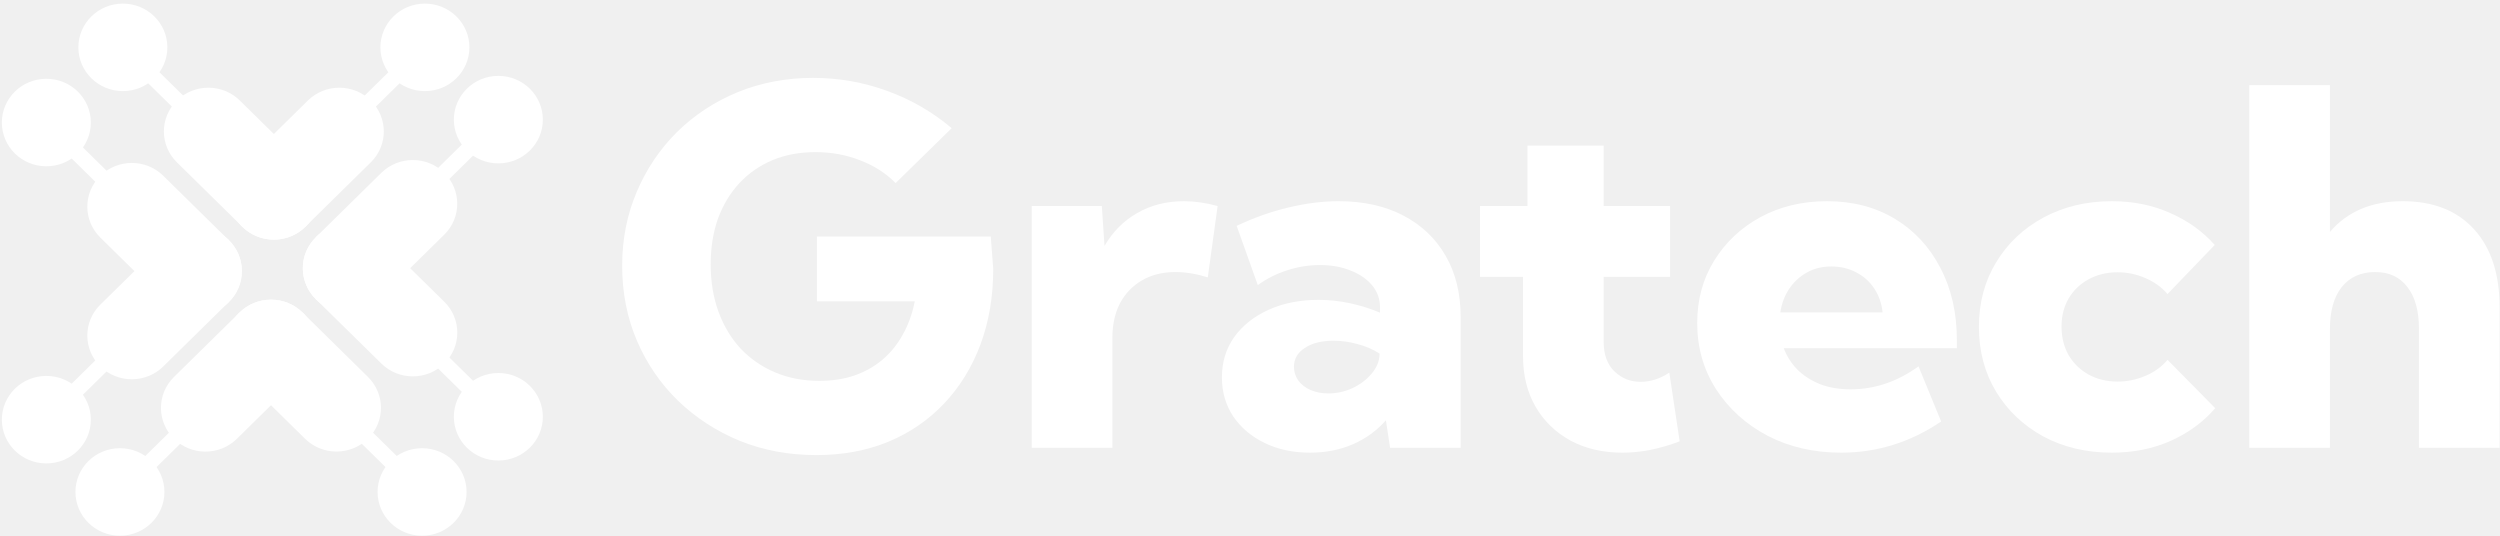
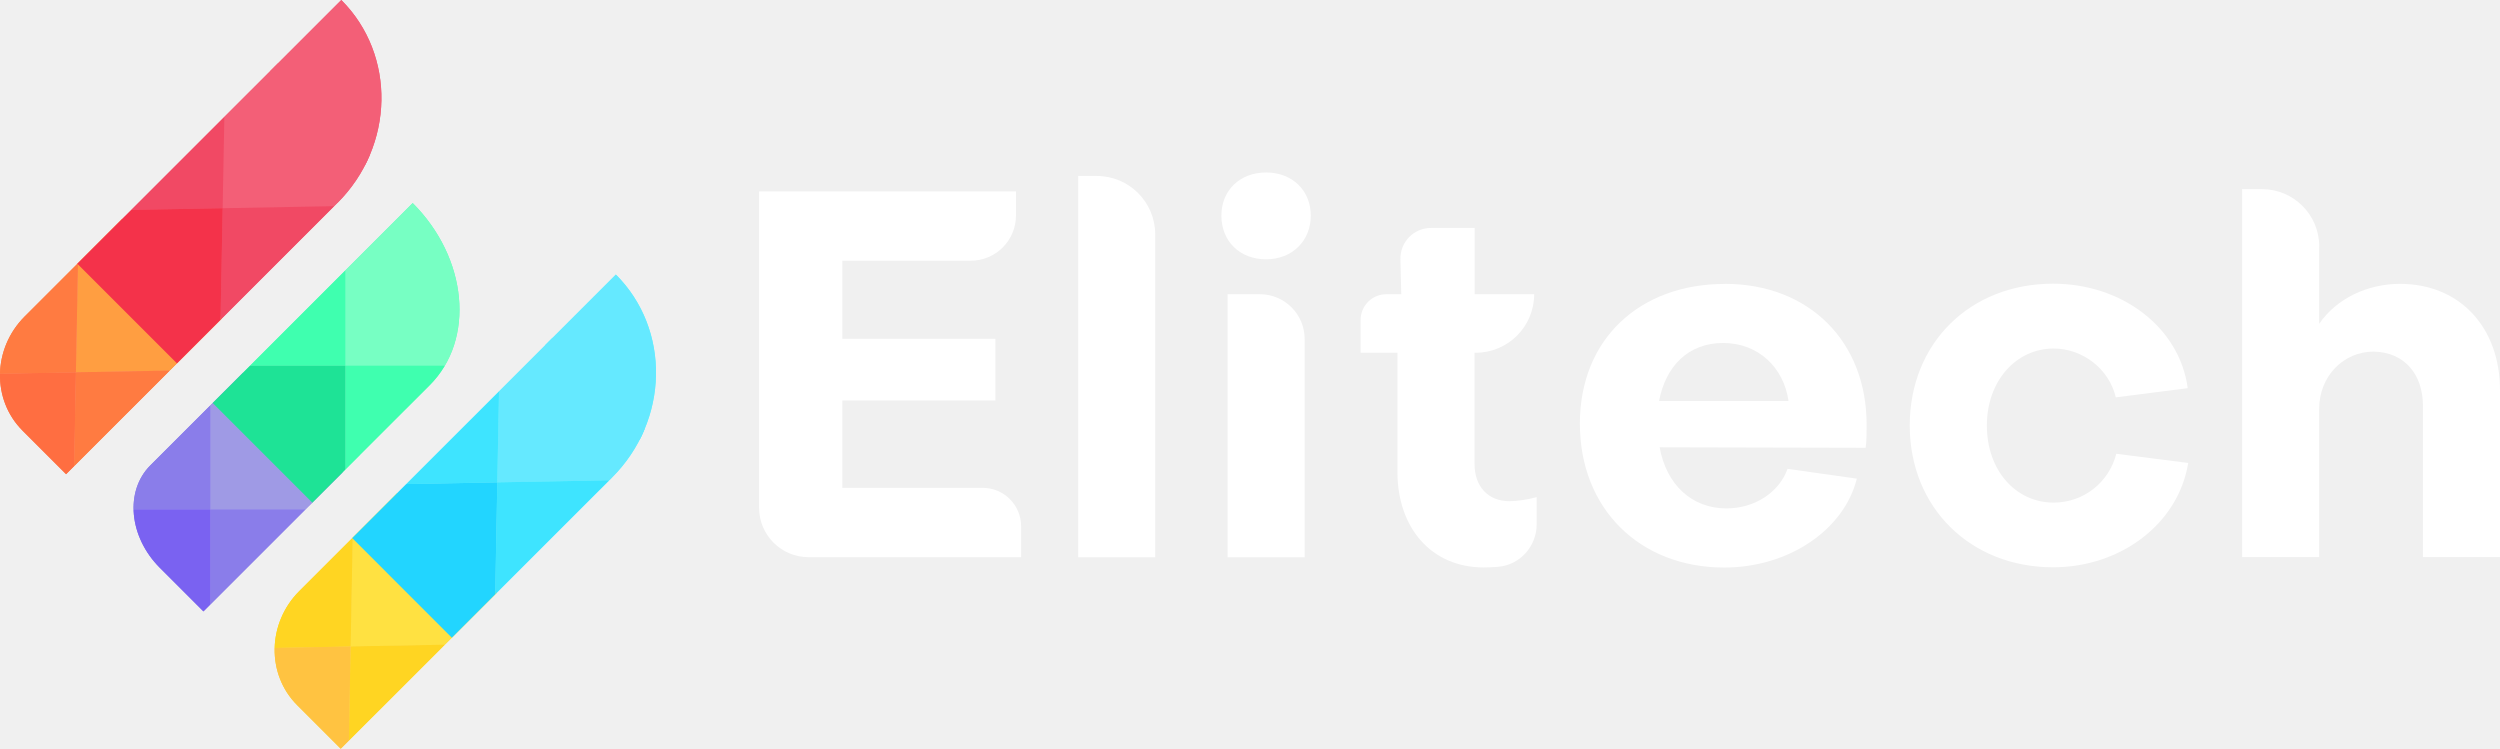
- <svg xmlns="http://www.w3.org/2000/svg" width="196" height="42" viewBox="0 0 196 42" fill="none">
-   <g clip-path="url(#clip0_526_8)">
-     <path d="M176.344 35.11V6.674H182.667V18.181C184.042 16.576 185.944 15.774 188.374 15.774C190.764 15.774 192.627 16.507 193.964 17.973C195.301 19.439 195.969 21.48 195.969 24.096V35.11H189.646V25.783C189.646 24.368 189.344 23.275 188.74 22.504C188.149 21.72 187.307 21.328 186.214 21.328C185.096 21.328 184.222 21.72 183.593 22.504C182.976 23.287 182.667 24.38 182.667 25.783V35.11H176.344Z" fill="white" />
-     <path d="M173.673 32.002C172.735 33.088 171.571 33.941 170.183 34.561C168.795 35.18 167.259 35.489 165.576 35.489C163.571 35.489 161.778 35.066 160.197 34.219C158.629 33.36 157.396 32.191 156.496 30.712C155.596 29.221 155.147 27.527 155.147 25.632C155.147 23.736 155.596 22.049 156.496 20.57C157.396 19.079 158.629 17.91 160.197 17.063C161.778 16.204 163.571 15.774 165.576 15.774C167.247 15.774 168.769 16.084 170.145 16.703C171.533 17.309 172.696 18.144 173.634 19.205L169.933 23.053C169.483 22.523 168.905 22.106 168.198 21.802C167.504 21.499 166.778 21.347 166.019 21.347C165.171 21.347 164.413 21.531 163.745 21.897C163.089 22.251 162.569 22.75 162.183 23.395C161.81 24.039 161.624 24.772 161.624 25.594C161.624 26.441 161.81 27.192 162.183 27.85C162.569 28.494 163.089 29 163.745 29.366C164.413 29.733 165.171 29.916 166.019 29.916C166.778 29.916 167.51 29.765 168.217 29.461C168.924 29.158 169.496 28.741 169.933 28.21L173.673 32.002Z" fill="white" />
-     <path d="M152.185 33.044C149.781 34.674 147.166 35.489 144.339 35.489C142.205 35.489 140.284 35.047 138.575 34.162C136.878 33.265 135.535 32.052 134.545 30.523C133.556 28.981 133.061 27.249 133.061 25.328C133.061 23.496 133.504 21.866 134.391 20.437C135.278 18.997 136.486 17.859 138.016 17.025C139.558 16.191 141.299 15.774 143.24 15.774C145.258 15.774 147.031 16.235 148.56 17.158C150.09 18.08 151.279 19.363 152.127 21.006C152.988 22.637 153.419 24.532 153.419 26.693V27.3H139.847C140.078 27.919 140.425 28.469 140.888 28.949C141.363 29.429 141.955 29.815 142.661 30.106C143.368 30.384 144.178 30.523 145.091 30.523C146.98 30.523 148.753 29.922 150.411 28.722L152.185 33.044ZM139.577 24.494H147.597C147.52 23.787 147.301 23.161 146.941 22.617C146.581 22.074 146.106 21.651 145.514 21.347C144.936 21.044 144.287 20.892 143.568 20.892C142.835 20.892 142.186 21.057 141.621 21.385C141.068 21.701 140.612 22.131 140.252 22.674C139.905 23.205 139.68 23.812 139.577 24.494Z" fill="white" />
-     <path d="M131.685 34.599C130.143 35.193 128.645 35.49 127.193 35.49C125.664 35.49 124.308 35.173 123.125 34.542C121.956 33.897 121.043 33.013 120.388 31.888C119.732 30.75 119.405 29.43 119.405 27.926V21.708H116.031V16.153H119.752V11.414H125.728V16.153H130.933V21.708H125.728V26.807C125.728 27.805 126.011 28.576 126.576 29.12C127.142 29.663 127.823 29.935 128.62 29.935C129.391 29.935 130.143 29.695 130.875 29.215L131.685 34.599Z" fill="white" />
-     <path d="M114.516 35.11H108.983L108.655 32.949C107.948 33.758 107.087 34.384 106.072 34.826C105.057 35.268 103.938 35.489 102.718 35.489C101.381 35.489 100.192 35.237 99.151 34.731C98.11 34.226 97.288 33.531 96.684 32.646C96.092 31.749 95.797 30.731 95.797 29.594C95.797 28.393 96.118 27.338 96.761 26.428C97.416 25.518 98.316 24.804 99.46 24.286C100.604 23.768 101.908 23.509 103.373 23.509C104.208 23.509 105.031 23.597 105.841 23.774C106.663 23.951 107.447 24.197 108.193 24.513V24.115C108.193 23.445 107.987 22.864 107.576 22.371C107.164 21.878 106.605 21.493 105.898 21.215C105.192 20.924 104.388 20.779 103.489 20.779C102.602 20.779 101.741 20.918 100.905 21.196C100.07 21.461 99.305 21.847 98.611 22.352L96.954 17.708C98.316 17.063 99.671 16.583 101.021 16.267C102.383 15.938 103.694 15.774 104.954 15.774C106.895 15.774 108.578 16.147 110.005 16.892C111.444 17.638 112.556 18.693 113.34 20.058C114.124 21.411 114.516 23.016 114.516 24.873V35.11ZM104.144 30.845C104.8 30.845 105.429 30.706 106.033 30.428C106.65 30.137 107.151 29.758 107.537 29.29C107.935 28.823 108.141 28.324 108.154 27.793V27.717C107.64 27.388 107.068 27.142 106.438 26.978C105.808 26.801 105.179 26.712 104.549 26.712C103.611 26.712 102.859 26.902 102.294 27.281C101.728 27.648 101.445 28.14 101.445 28.76C101.445 29.151 101.561 29.512 101.792 29.84C102.024 30.156 102.345 30.403 102.756 30.579C103.167 30.756 103.63 30.845 104.144 30.845Z" fill="white" />
-     <path d="M87.211 35.11H80.888V16.153H86.382L86.594 19.281C87.237 18.169 88.091 17.309 89.158 16.703C90.225 16.084 91.446 15.774 92.821 15.774C93.245 15.774 93.675 15.806 94.112 15.869C94.562 15.932 95.012 16.027 95.462 16.153L94.691 21.745C93.791 21.467 92.949 21.328 92.165 21.328C91.163 21.328 90.289 21.543 89.544 21.973C88.798 22.403 88.22 23.003 87.808 23.774C87.41 24.545 87.211 25.455 87.211 26.504V35.11Z" fill="white" />
-     <path d="M70.216 14.352C69.457 13.581 68.532 12.987 67.44 12.57C66.347 12.14 65.177 11.926 63.931 11.926C62.697 11.926 61.579 12.134 60.576 12.551C59.574 12.968 58.706 13.569 57.974 14.352C57.254 15.123 56.695 16.046 56.297 17.12C55.911 18.194 55.718 19.401 55.718 20.741C55.718 22.093 55.924 23.332 56.335 24.456C56.746 25.569 57.325 26.529 58.071 27.338C58.829 28.134 59.728 28.753 60.769 29.196C61.81 29.638 62.967 29.859 64.239 29.859C65.242 29.859 66.154 29.72 66.977 29.442C67.812 29.151 68.545 28.741 69.174 28.21C69.817 27.666 70.35 27.009 70.775 26.238C71.212 25.467 71.526 24.595 71.719 23.622H64.046V18.542H77.676L77.869 21.082C77.869 23.243 77.535 25.221 76.866 27.016C76.198 28.798 75.247 30.34 74.013 31.641C72.792 32.93 71.334 33.929 69.637 34.636C67.941 35.331 66.058 35.679 63.989 35.679C61.843 35.679 59.844 35.306 57.993 34.56C56.156 33.802 54.542 32.753 53.154 31.414C51.779 30.074 50.706 28.507 49.935 26.712C49.164 24.905 48.778 22.946 48.778 20.835C48.778 18.763 49.157 16.835 49.916 15.054C50.674 13.259 51.728 11.692 53.077 10.352C54.44 9.012 56.027 7.97 57.839 7.224C59.664 6.479 61.637 6.106 63.757 6.106C65.749 6.106 67.683 6.447 69.56 7.129C71.436 7.812 73.12 8.785 74.611 10.049L70.216 14.352Z" fill="white" />
-     <path d="M21.474 18.788C23.4 18.788 24.962 17.253 24.962 15.358C24.962 13.464 23.4 11.928 21.474 11.928C19.547 11.928 17.985 13.464 17.985 15.358C17.985 17.253 19.547 18.788 21.474 18.788Z" fill="white" />
-     <path d="M19.008 17.781L13.871 12.729C12.508 11.389 12.508 9.218 13.871 7.881C15.234 6.541 17.442 6.541 18.801 7.881L23.938 12.932L19.008 17.781Z" fill="white" />
-     <path d="M9.633 7.143C11.559 7.143 13.121 5.607 13.121 3.713C13.121 1.818 11.559 0.283 9.633 0.283C7.706 0.283 6.144 1.818 6.144 3.713C6.144 5.607 7.706 7.143 9.633 7.143Z" fill="white" />
-     <path d="M15.565 10.412L9.722 4.666L10.605 3.802L16.444 9.544L15.565 10.412Z" fill="white" />
-     <path d="M21.468 18.788C23.395 18.788 24.956 17.253 24.956 15.358C24.956 13.464 23.395 11.928 21.468 11.928C19.541 11.928 17.98 13.464 17.98 15.358C17.98 17.253 19.541 18.788 21.468 18.788Z" fill="white" />
-     <path d="M19.001 12.932L24.138 7.881C25.501 6.541 27.709 6.541 29.068 7.881C30.431 9.222 30.431 11.393 29.068 12.729L23.931 17.781L19.001 12.932Z" fill="white" />
-     <path d="M33.312 7.143C35.239 7.143 36.801 5.607 36.801 3.713C36.801 1.818 35.239 0.283 33.312 0.283C31.386 0.283 29.824 1.818 29.824 3.713C29.824 5.607 31.386 7.143 33.312 7.143Z" fill="white" />
-     <path d="M27.382 10.412L26.5 9.544L32.342 3.802L33.221 4.666L27.382 10.412Z" fill="white" />
-     <path d="M27.23 24.459C29.156 24.459 30.718 22.923 30.718 21.029C30.718 19.134 29.156 17.598 27.23 17.598C25.303 17.598 23.741 19.134 23.741 21.029C23.741 22.923 25.303 24.459 27.23 24.459Z" fill="white" />
-     <path d="M24.759 18.602L29.896 13.551C31.259 12.211 33.467 12.211 34.826 13.551C36.189 14.892 36.189 17.063 34.826 18.399L29.69 23.451L24.759 18.602Z" fill="white" />
-     <path d="M39.07 12.809C40.997 12.809 42.559 11.274 42.559 9.379C42.559 7.485 40.997 5.949 39.07 5.949C37.144 5.949 35.582 7.485 35.582 9.379C35.582 11.274 37.144 12.809 39.07 12.809Z" fill="white" />
-     <path d="M33.145 16.081L32.263 15.214L38.101 9.468L38.984 10.336L33.145 16.081Z" fill="white" />
-     <path d="M27.23 24.459C29.156 24.459 30.718 22.924 30.718 21.029C30.718 19.134 29.156 17.599 27.23 17.599C25.303 17.599 23.741 19.134 23.741 21.029C23.741 22.924 25.303 24.459 27.23 24.459Z" fill="white" />
-     <path d="M29.69 18.603L34.83 23.655C36.193 24.995 36.193 27.166 34.83 28.503C33.467 29.843 31.259 29.843 29.9 28.503L24.759 23.451L29.69 18.603Z" fill="white" />
-     <path d="M39.07 36.105C40.997 36.105 42.559 34.569 42.559 32.674C42.559 30.78 40.997 29.244 39.07 29.244C37.144 29.244 35.582 30.78 35.582 32.674C35.582 34.569 37.144 36.105 39.07 36.105Z" fill="white" />
-     <path d="M38.101 32.587L32.263 26.842L33.145 25.974L38.984 31.72L38.101 32.587Z" fill="white" />
-     <path d="M21.25 30.354C23.176 30.354 24.738 28.818 24.738 26.924C24.738 25.029 23.176 23.494 21.25 23.494C19.323 23.494 17.761 25.029 17.761 26.924C17.761 28.818 19.323 30.354 21.25 30.354Z" fill="white" />
-     <path d="M23.71 24.497L28.846 29.549C30.209 30.889 30.209 33.06 28.846 34.397C27.483 35.737 25.276 35.737 23.916 34.397L18.779 29.345L23.71 24.497Z" fill="white" />
-     <path d="M33.091 41.999C35.017 41.999 36.579 40.464 36.579 38.569C36.579 36.675 35.017 35.139 33.091 35.139C31.164 35.139 29.602 36.675 29.602 38.569C29.602 40.464 31.164 41.999 33.091 41.999Z" fill="white" />
-     <path d="M32.118 38.481L26.276 32.739L27.158 31.872L33.001 37.613L32.118 38.481Z" fill="white" />
-     <path d="M21.247 30.354C23.174 30.354 24.736 28.818 24.736 26.924C24.736 25.029 23.174 23.494 21.247 23.494C19.321 23.494 17.759 25.029 17.759 26.924C17.759 28.818 19.321 30.354 21.247 30.354Z" fill="white" />
-     <path d="M23.708 29.346L18.572 34.401C17.209 35.742 15.001 35.742 13.641 34.401C12.278 33.061 12.278 30.89 13.641 29.553L18.778 24.502L23.708 29.346Z" fill="white" />
-     <path d="M9.403 41.999C11.33 41.999 12.891 40.464 12.891 38.569C12.891 36.675 11.33 35.139 9.403 35.139C7.477 35.139 5.915 36.675 5.915 38.569C5.915 40.464 7.477 41.999 9.403 41.999Z" fill="white" />
-     <path d="M10.375 38.481L9.493 37.613L15.335 31.872L16.218 32.739L10.375 38.481Z" fill="white" />
-     <path d="M15.474 24.683C17.401 24.683 18.963 23.147 18.963 21.253C18.963 19.358 17.401 17.822 15.474 17.822C13.548 17.822 11.986 19.358 11.986 21.253C11.986 23.147 13.548 24.683 15.474 24.683Z" fill="white" />
-     <path d="M17.935 23.679L12.799 28.73C11.435 30.07 9.228 30.07 7.868 28.73C6.505 27.39 6.505 25.219 7.868 23.882L13.005 18.831L17.935 23.679Z" fill="white" />
-     <path d="M3.633 36.332C5.56 36.332 7.122 34.797 7.122 32.902C7.122 31.008 5.56 29.472 3.633 29.472C1.707 29.472 0.145 31.008 0.145 32.902C0.145 34.797 1.707 36.332 3.633 36.332Z" fill="white" />
-     <path d="M4.605 32.81L3.723 31.946L9.562 26.201L10.444 27.068L4.605 32.81Z" fill="white" />
-     <path d="M15.474 24.684C17.401 24.684 18.963 23.148 18.963 21.253C18.963 19.359 17.401 17.823 15.474 17.823C13.548 17.823 11.986 19.359 11.986 21.253C11.986 23.148 13.548 24.684 15.474 24.684Z" fill="white" />
-     <path d="M13.005 23.68L7.868 18.628C6.505 17.288 6.505 15.117 7.868 13.78C9.231 12.44 11.439 12.44 12.799 13.78L17.935 18.831L13.005 23.68Z" fill="white" />
-     <path d="M3.633 13.037C5.56 13.037 7.122 11.502 7.122 9.607C7.122 7.713 5.56 6.177 3.633 6.177C1.707 6.177 0.145 7.713 0.145 9.607C0.145 11.502 1.707 13.037 3.633 13.037Z" fill="white" />
-     <path d="M9.562 16.305L3.723 10.563L4.605 9.695L10.444 15.441L9.562 16.305Z" fill="white" />
+ <svg xmlns="http://www.w3.org/2000/svg" id="Layer_2" data-name="Layer 2" viewBox="0 0 301.48 90.29">
+   <defs>
+     <style>
+       .cls-1 {
+         fill: #61ffbb;
+       }
+ 
+       .cls-1, .cls-2, .cls-3, .cls-4, .cls-5, .cls-6, .cls-7, .cls-8, .cls-9, .cls-10, .cls-11, .cls-12, .cls-13, .cls-14, .cls-15, .cls-16, .cls-17, .cls-18, .cls-19, .cls-20, .cls-21, .cls-22 {
+         stroke-width: 0px;
+       }
+ 
+       .cls-2 {
+         fill: #77ffc3;
+       }
+ 
+       .cls-3 {
+         fill: #3ee4ff;
+       }
+ 
+       .cls-4 {
+         fill: #22d5ff;
+       }
+ 
+       .cls-5 {
+         fill: #ff7b41;
+       }
+ 
+       .cls-6 {
+         fill: #1ee396;
+       }
+ 
+       .cls-7 {
+         fill: #65e9ff;
+       }
+ 
+       .cls-8 {
+         fill: #7a62f1;
+       }
+ 
+       .cls-9 {
+         fill: #ff6e41;
+       }
+ 
+       .cls-23 {
+         clip-path: url(#clippath-2);
+       }
+ 
+       .cls-10 {
+         fill: none;
+       }
+ 
+       .cls-24 {
+         clip-path: url(#clippath-1);
+       }
+ 
+       .cls-25 {
+         clip-path: url(#clippath-4);
+       }
+ 
+       .cls-11 {
+         fill: #3fffaf;
+       }
+ 
+       .cls-12 {
+         fill: #ff9e41;
+       }
+ 
+       .cls-13 {
+         fill: #66f8ff;
+       }
+ 
+       .cls-14 {
+         fill: #9f9ae5;
+       }
+ 
+       .cls-15 {
+         fill: #f14964;
+       }
+ 
+       .cls-26 {
+         clip-path: url(#clippath);
+       }
+ 
+       .cls-16 {
+         fill: #f35f77;
+       }
+ 
+       .cls-27 {
+         clip-path: url(#clippath-3);
+       }
+ 
+       .cls-17 {
+         fill: #8a7dea;
+       }
+ 
+       .cls-18 {
+         fill: #fff;
+       }
+ 
+       .cls-28 {
+         clip-path: url(#clippath-5);
+       }
+ 
+       .cls-19 {
+         fill: #f4324a;
+       }
+ 
+       .cls-20 {
+         fill: #ffc341;
+       }
+ 
+       .cls-21 {
+         fill: #ffe141;
+       }
+ 
+       .cls-22 {
+         fill: #ffd522;
+       }
+     </style>
+     <clipPath id="clippath">
+       <path class="cls-10" d="M73.81,57.58l-32.72,32.71-5.25-5.25c-3.73-3.73-3.61-9.9.26-13.77l38.17-38.16h0c6.63,6.63,6.42,17.59-.46,24.47Z" />
+     </clipPath>
+     <clipPath id="clippath-1">
+       <path class="cls-10" d="M73.81,57.58l-32.72,32.71-5.25-5.25c-3.73-3.73-3.61-9.9.26-13.77l38.17-38.16h0c6.63,6.63,6.42,17.59-.46,24.47Z" />
+     </clipPath>
+     <clipPath id="clippath-2">
+       <path class="cls-10" d="M40.69,24.47L7.97,57.18l-5.25-5.25c-3.73-3.73-3.61-9.9.26-13.77L41.16,0h0c6.63,6.63,6.42,17.59-.46,24.47Z" />
+     </clipPath>
+     <clipPath id="clippath-3">
+       <path class="cls-10" d="M40.69,24.47L7.97,57.18l-5.25-5.25c-3.73-3.73-3.61-9.9.26-13.77L41.16,0h0c6.63,6.63,6.42,17.59-.46,24.47Z" />
+     </clipPath>
+     <clipPath id="clippath-4">
+       <path class="cls-10" d="M43.44,54.83l-18.91,18.9-5.25-5.25c-3.73-3.73-4.25-9.26-1.15-12.36l31.64-31.63h0c6.63,6.63,7.55,16.46,2.05,21.96l-8.38,8.37" />
+     </clipPath>
+     <clipPath id="clippath-5">
+       <path class="cls-10" d="M43.44,54.83l-18.91,18.9-5.25-5.25c-3.73-3.73-4.25-9.26-1.15-12.36l31.64-31.63h0c6.63,6.63,7.55,16.46,2.05,21.96l-8.38,8.37" />
+     </clipPath>
+   </defs>
+   <g id="Layer_1-2" data-name="Layer 1">
+     <g>
+       <g>
+         <path class="cls-18" d="M101.58,58.83h16.92c2.56,0,4.64,2.08,4.64,4.64v3.72h-25.64c-3.29,0-5.96-2.67-5.96-5.96V23.08h30.98v2.9c0,3.02-2.45,5.46-5.46,5.46h-15.48v9.42h18.46v7.43h-18.46v10.53Z" />
+         <path class="cls-18" d="M139.31,28.28v38.92h-9.29V21.22h2.24c3.9,0,7.05,3.16,7.05,7.05Z" />
+         <path class="cls-18" d="M147.29,26c0-3.04,2.23-5.2,5.39-5.2s5.39,2.17,5.39,5.2-2.23,5.27-5.39,5.27-5.39-2.17-5.39-5.27ZM157.33,40.88v26.32h-9.29v-31.72h3.89c2.98,0,5.4,2.42,5.4,5.4Z" />
+         <path class="cls-18" d="M168.54,42.54h-4.46v-3.96c0-1.71,1.39-3.1,3.1-3.1h1.8s-.1-4.22-.1-4.22c-.05-2.07,1.61-3.77,3.68-3.77h5.27v7.99h0s7.18,0,7.18,0c0,0,0,0,0,0h0c0,3.9-3.16,7.06-7.06,7.06h-.13s0,0,0,0v13.44c0,2.66,1.61,4.46,4.21,4.46.87,0,2.23-.19,3.28-.49h0s0,3.28,0,3.28c0,2.64-2,4.89-4.63,5.12-.61.05-1.2.08-1.75.08-6.32,0-10.41-4.77-10.41-11.52v-14.37h0Z" />
+         <path class="cls-18" d="M208,34.23c10.16,0,17.1,6.94,17.1,16.98,0,.81,0,2.11-.12,2.79l-24.84-.06c.8,4.46,3.84,7.37,8.05,7.37,3.47,0,6.38-1.98,7.37-4.77l8.36,1.18c-1.55,6.2-8.24,10.72-15.99,10.72-10.22,0-17.41-7.12-17.41-17.35s7.25-16.85,17.47-16.85ZM215.68,48.36c-.56-4.03-3.65-7-7.87-7s-6.94,2.79-7.74,7h15.61Z" />
+         <path class="cls-18" d="M263.82,46.81l-8.67,1.11c-.8-3.41-3.97-5.89-7.5-5.89-4.52,0-8.05,3.9-8.05,9.29s3.47,9.29,8.05,9.29c3.66,0,6.69-2.48,7.56-5.89l8.67,1.11c-1.18,7.31-8.12,12.58-16.29,12.58-9.97,0-17.29-7.19-17.29-17.1s7.25-17.1,17.29-17.1c8.3,0,15.24,5.27,16.23,12.58Z" />
+         <path class="cls-18" d="M279.67,29.7v9.36c2.11-3.1,5.89-4.83,9.73-4.83,7.31,0,12.08,5.33,12.08,12.82v20.13h-9.29v-18.21c0-3.84-2.23-6.5-5.95-6.57-3.59,0-6.57,2.91-6.57,6.94v17.84h-9.29V22.81h2.4c3.81,0,6.9,3.09,6.9,6.9Z" />
+       </g>
+       <g>
+         <g>
+           <g class="cls-26">
+             <rect class="cls-13" x="69.56" y="32.56" width="12.68" height="20.65" transform="translate(-8.09 66.23) rotate(-45)" />
+             <g>
+               <polygon class="cls-22" points="65.95 77.52 42.72 54.29 42.28 77.96 65.95 77.52" />
+               <polygon class="cls-22" points="42.72 54.29 42.67 54.24 18.51 78.41 42.28 77.96 42.72 54.29" />
+               <polygon class="cls-22" points="42.28 77.96 41.84 101.63 65.95 77.52 42.28 77.96" />
+               <polygon class="cls-22" points="18.51 78.41 41.78 101.69 41.84 101.63 42.28 77.96 18.51 78.41" />
+             </g>
+             <g>
+               <polygon class="cls-13" points="83.64 57.73 60.41 34.5 59.97 58.17 83.64 57.73" />
+               <polygon class="cls-13" points="60.41 34.5 60.36 34.45 36.2 58.61 59.97 58.17 60.41 34.5" />
+               <polygon class="cls-13" points="59.97 58.17 59.53 81.84 83.64 57.73 59.97 58.17" />
+               <polygon class="cls-13" points="36.2 58.61 59.47 81.89 59.53 81.84 59.97 58.17 36.2 58.61" />
+             </g>
+           </g>
+           <g class="cls-24">
+             <rect class="cls-7" x="69.56" y="32.56" width="12.68" height="20.65" transform="translate(-8.09 66.23) rotate(-45)" />
+             <g>
+               <polygon class="cls-21" points="65.95 77.52 42.72 54.29 42.28 77.96 65.95 77.52" />
+               <polygon class="cls-22" points="42.72 54.29 42.67 54.24 18.51 78.41 42.28 77.96 42.72 54.29" />
+               <polygon class="cls-22" points="42.28 77.96 41.84 101.63 65.95 77.52 42.28 77.96" />
+               <polygon class="cls-20" points="18.51 78.41 41.78 101.69 41.84 101.63 42.28 77.96 18.51 78.41" />
+             </g>
+             <g>
+               <polygon class="cls-7" points="83.64 57.73 60.41 34.5 59.97 58.17 83.64 57.73" />
+               <polygon class="cls-3" points="60.41 34.5 60.36 34.45 36.2 58.61 59.97 58.17 60.41 34.5" />
+               <polygon class="cls-3" points="59.97 58.17 59.53 81.84 83.64 57.73 59.97 58.17" />
+               <polygon class="cls-4" points="36.2 58.61 59.47 81.89 59.53 81.84 59.97 58.17 36.2 58.61" />
+             </g>
+           </g>
+         </g>
+         <g>
+           <g class="cls-23">
+             <g>
+               <polygon class="cls-5" points="32.82 44.46 9.6 21.23 9.15 44.9 32.82 44.46" />
+               <polygon class="cls-5" points="9.6 21.23 9.54 21.18 -14.62 45.35 9.15 44.9 9.6 21.23" />
+               <polygon class="cls-5" points="9.15 44.9 8.71 68.57 32.82 44.46 9.15 44.9" />
+               <polygon class="cls-5" points="-14.62 45.35 8.66 68.63 8.71 68.57 9.15 44.9 -14.62 45.35" />
+             </g>
+             <polygon class="cls-16" points="54.56 12.64 39.96 -1.96 31.92 6.08 27.29 1.44 27.24 1.39 3.07 25.55 26.35 48.83 26.4 48.78 50.51 24.67 46.52 20.68 54.56 12.64" />
+           </g>
+           <g class="cls-27">
+             <rect class="cls-16" x="36.44" y="-.5" width="12.68" height="20.65" transform="translate(5.59 33.13) rotate(-45)" />
+             <g>
+               <polygon class="cls-12" points="32.82 44.46 9.6 21.23 9.15 44.9 32.82 44.46" />
+               <polygon class="cls-5" points="9.6 21.23 9.54 21.18 -14.62 45.35 9.15 44.9 9.6 21.23" />
+               <polygon class="cls-5" points="9.15 44.9 8.71 68.57 32.82 44.46 9.15 44.9" />
+               <polygon class="cls-9" points="-14.62 45.35 8.66 68.63 8.71 68.57 9.15 44.9 -14.62 45.35" />
+             </g>
+             <g>
+               <polygon class="cls-16" points="50.51 24.67 27.29 1.44 26.85 25.11 50.51 24.67" />
+               <polygon class="cls-15" points="27.29 1.44 27.24 1.39 3.07 25.55 26.85 25.11 27.29 1.44" />
+               <polygon class="cls-15" points="26.85 25.11 26.4 48.78 50.51 24.67 26.85 25.11" />
+               <polygon class="cls-19" points="3.07 25.55 26.35 48.83 26.4 48.78 26.85 25.11 3.07 25.55" />
+             </g>
+           </g>
+         </g>
+         <g>
+           <g class="cls-25">
+             <g>
+               <polygon class="cls-17" points="45.78 61.44 25.36 41.02 25.36 61.44 45.78 61.44" />
+               <polygon class="cls-17" points="25.36 41.02 25.32 40.98 4.86 61.44 25.36 61.44 25.36 41.02" />
+               <polygon class="cls-17" points="25.36 61.44 25.36 81.86 45.78 61.44 25.36 61.44" />
+               <polygon class="cls-17" points="4.86 61.44 25.32 81.9 25.36 81.86 25.36 61.44 4.86 61.44" />
+             </g>
+             <g>
+               <polygon class="cls-1" points="75.39 44.1 41.65 10.36 41.65 44.1 75.39 44.1" />
+               <polygon class="cls-1" points="41.65 23.68 41.61 23.64 21.15 44.1 41.65 44.1 41.65 23.68" />
+               <polygon class="cls-1" points="41.65 44.1 41.65 64.52 62.07 44.1 41.65 44.1" />
+               <polygon class="cls-1" points="21.15 44.1 41.61 64.56 41.65 64.52 41.65 44.1 21.15 44.1" />
+             </g>
+           </g>
+           <g class="cls-28">
+             <g>
+               <polygon class="cls-14" points="45.78 61.44 25.36 41.02 25.36 61.44 45.78 61.44" />
+               <polygon class="cls-17" points="25.36 41.02 25.32 40.98 4.86 61.44 25.36 61.44 25.36 41.02" />
+               <polygon class="cls-17" points="25.36 61.44 25.36 81.86 45.78 61.44 25.36 61.44" />
+               <polygon class="cls-8" points="4.86 61.44 25.32 81.9 25.36 81.86 25.36 61.44 4.86 61.44" />
+             </g>
+             <g>
+               <polygon class="cls-2" points="75.39 44.1 41.65 10.36 41.65 44.1 75.39 44.1" />
+               <polygon class="cls-11" points="41.65 23.68 41.61 23.64 21.15 44.1 41.65 44.1 41.65 23.68" />
+               <polygon class="cls-11" points="41.65 44.1 41.65 64.52 62.07 44.1 41.65 44.1" />
+               <polygon class="cls-6" points="21.15 44.1 41.61 64.56 41.65 64.52 41.65 44.1 21.15 44.1" />
+             </g>
+           </g>
+         </g>
+       </g>
+     </g>
  </g>
-   <defs>
-     <clipPath id="clip0_526_8">
-       <rect width="196" height="42" fill="white" />
-     </clipPath>
-   </defs>
</svg>
